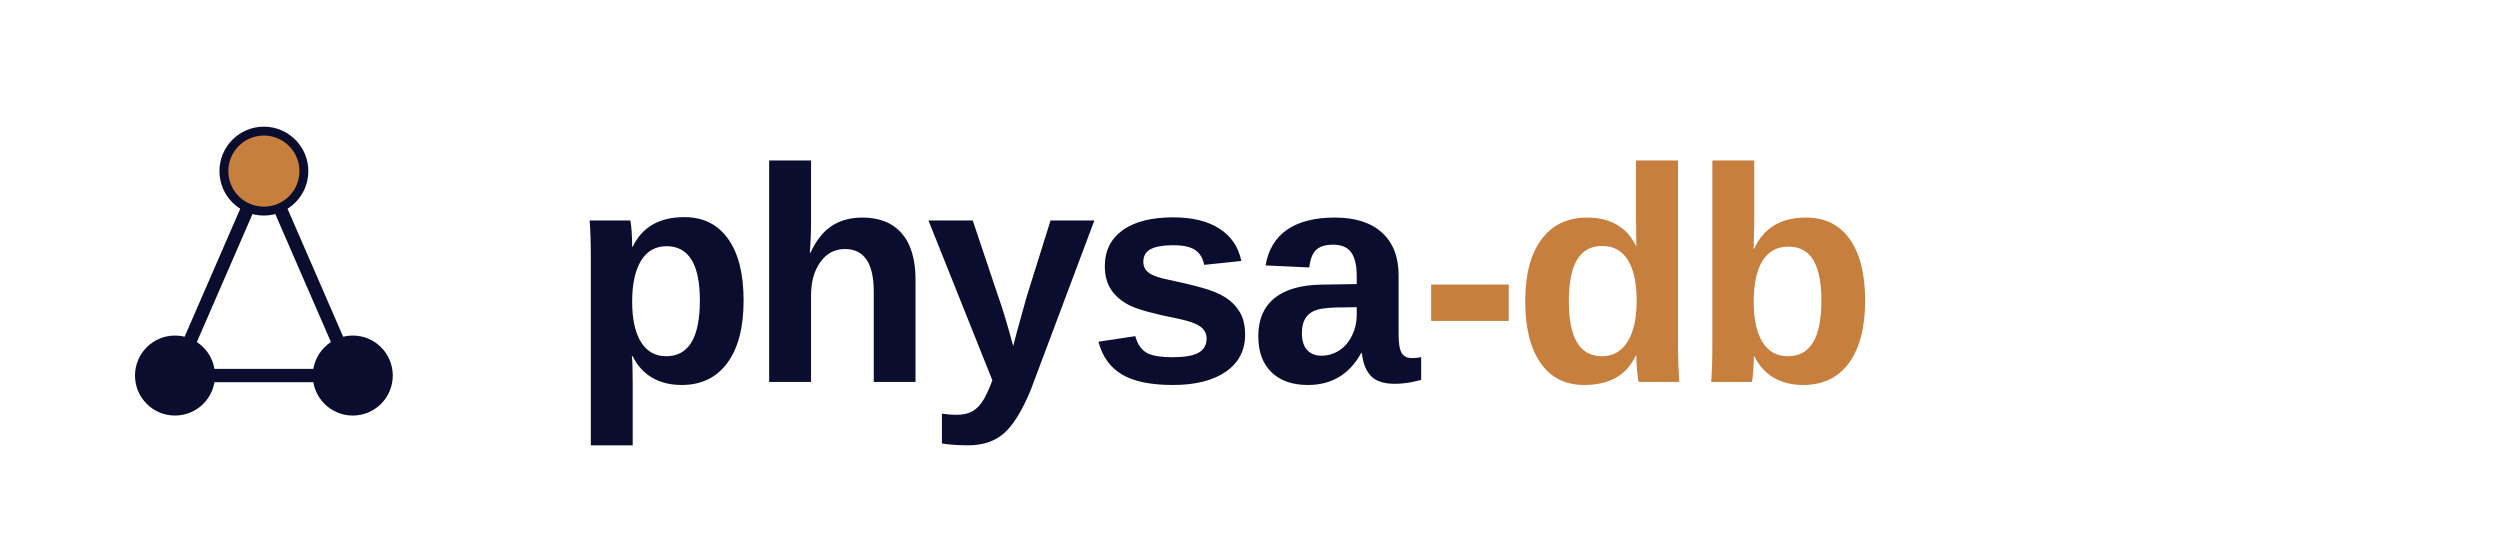
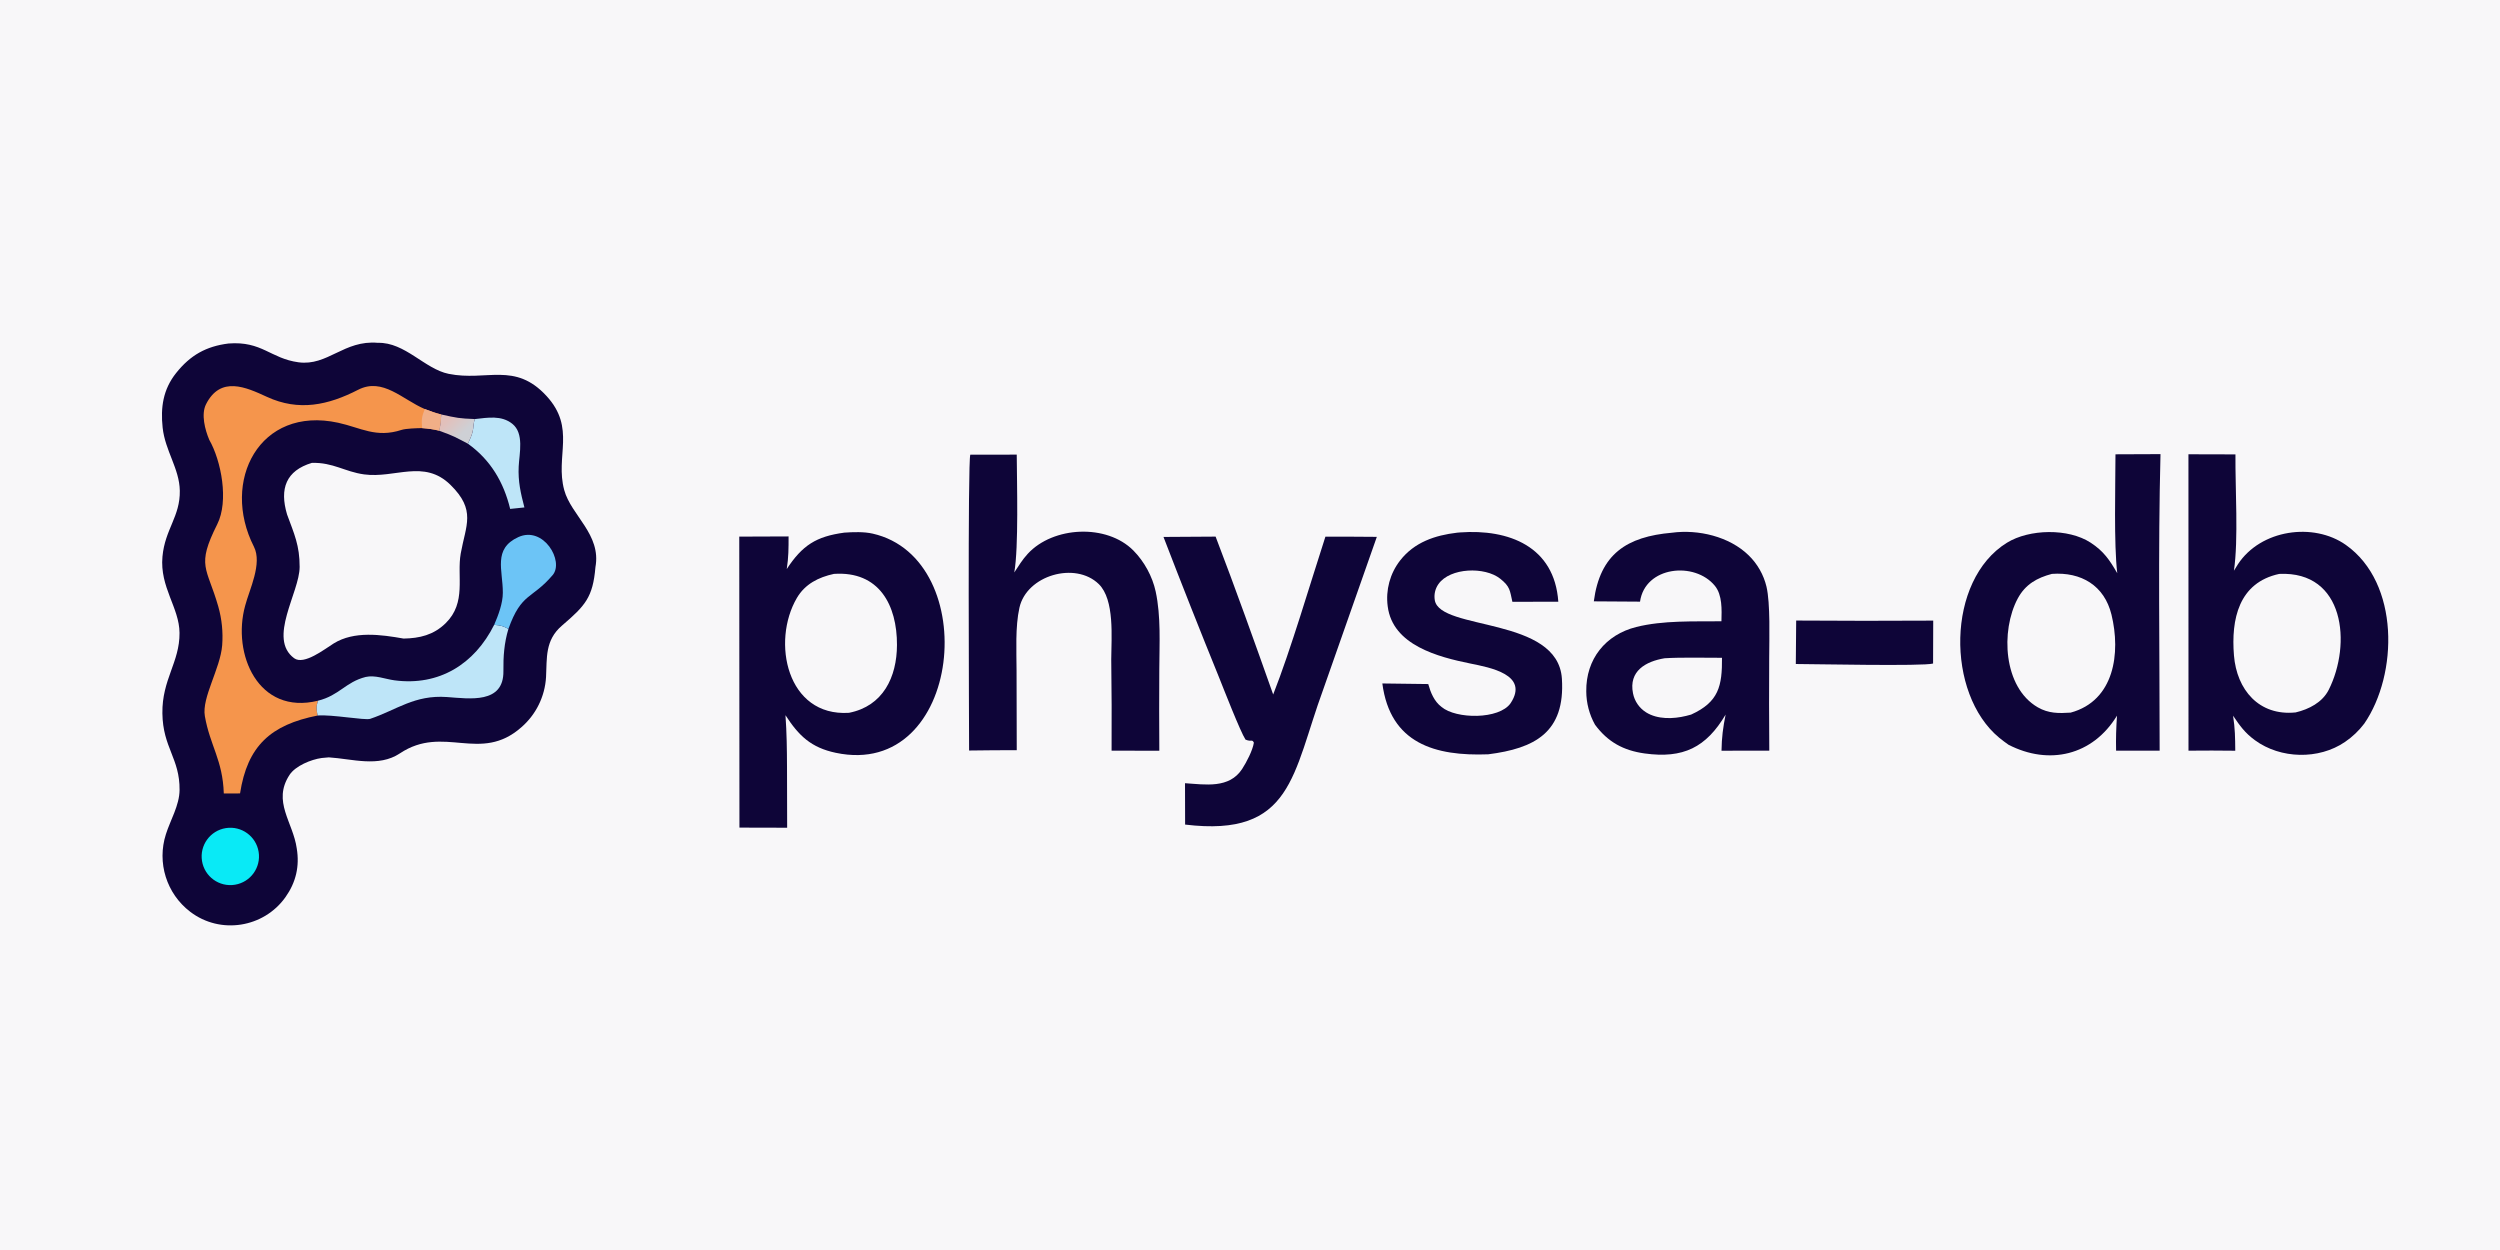
- <svg xmlns="http://www.w3.org/2000/svg" viewBox="0 0 360 80" width="360" height="80" role="img" aria-label="physa-db logo">
-   <g transform="translate(6, 8) scale(0.64)">
-     <line x1="30" y1="72" x2="70" y2="72" stroke="#0B0D2E" stroke-width="3" stroke-linecap="round" />
-     <line x1="30" y1="72" x2="50" y2="26" stroke="#0B0D2E" stroke-width="3" stroke-linecap="round" />
-     <line x1="50" y1="26" x2="70" y2="72" stroke="#0B0D2E" stroke-width="3" stroke-linecap="round" />
-     <circle cx="50" cy="26" r="9" fill="#C77F3E" stroke="#0B0D2E" stroke-width="2" />
-     <circle cx="30" cy="72" r="9" fill="#0B0D2E" />
-     <circle cx="70" cy="72" r="9" fill="#0B0D2E" />
-   </g>
-   <text x="82" y="55" font-family="system-ui, -apple-system, 'Segoe UI', 'Helvetica Neue', Arial, sans-serif" font-size="44" font-weight="800" fill="#0B0D2E" letter-spacing="-1.2">physa<tspan fill="#C77F3E">-db</tspan>
-   </text>
+ <svg xmlns="http://www.w3.org/2000/svg" height="768" preserveAspectRatio="none" style="display: block;" version="1.1" viewBox="0 0 2048 1024" width="1536">
+   <defs>
+     <linearGradient gradientUnits="userSpaceOnUse" id="Gradient1" x1="367.8" x2="379.187" y1="343.195" y2="354.867">
+       <stop class="stop0" offset="0" stop-color="rgb(226,192,187)" stop-opacity="1" />
+       <stop class="stop1" offset="1" stop-color="rgb(206,208,213)" stop-opacity="1" />
+     </linearGradient>
+   </defs>
+   <path d="M 0 0 L 2048 0 L 2048 1024 L 0 1024 L 0 0 z" fill="rgb(248,247,249)" transform="translate(0,0)" />
+   <path d="M 187.16 281.4 C 214.588 279.26 221.573 293.671 244.504 296.788 C 268.443 300.041 281.788 278.373 309.562 280.843 C 331.838 280.28 347.897 302.271 367.544 306.256 C 398.663 312.567 421.747 296.104 447.729 324.417 C 472.013 350.88 454.665 373.608 462.21 401.457 C 467.819 422.162 492.715 437.759 487.784 464.605 C 485.693 489.446 479.426 496.133 460.378 512.476 C 446.317 524.54 448.161 538.972 447.323 554.65 C 446.411 570.524 439.118 585.355 427.103 595.769 C 393.271 625.633 363.702 593.151 327.614 617.148 C 310.055 628.825 288.604 621.632 269.358 620.43 C 267.399 620.529 265.445 620.706 263.5 620.959 C 254.898 622.148 242.027 627.356 237.15 634.841 C 222.93 656.669 240.103 673.478 243.107 695.089 C 245.51 709.664 242.437 722.853 233.86 734.945 C 216.068 760.031 180.465 765.765 155.835 746.928 C 136.408 732.1 128.431 706.641 135.921 683.378 C 139.536 671.858 146.982 659.759 147.103 647.21 C 147.354 621.247 133.398 612.54 133.03 584.37 C 132.666 556.505 147.242 542.541 147.066 518.52 C 146.913 497.677 130.782 481.134 133.089 455.969 C 135.15 433.489 147.676 423.152 147.296 401.971 C 146.97 383.798 135.253 369.292 133.229 350.272 C 131.479 333.834 133.553 319.063 144.257 305.607 C 155.897 290.974 168.849 283.701 187.16 281.4 z" fill="rgb(14,5,56)" transform="translate(0,0)" />
+   <path d="M 255.465 379.195 C 272.855 378.685 282.424 386.463 298.299 388.631 C 323.667 392.048 347.314 375.953 368.972 397.141 C 390.244 417.952 381.578 430.179 377.433 453.407 C 374.088 472.155 382.383 493.598 365.045 510.561 C 355.162 520.232 343.728 522.879 330.629 523.116 C 312.201 519.87 290.163 516.711 273.368 527.106 C 266.126 531.588 249.04 545.141 240.977 539.217 C 219.092 523.14 245.436 485.333 245.466 464.428 C 245.492 446.806 241.073 437.559 235.153 421.415 C 228.868 400.26 234.334 385.589 255.465 379.195 z" fill="rgb(248,247,249)" transform="translate(0,0)" />
+   <path d="M 183.33 650.002 C 182.481 622.638 172.043 610.863 167.817 586.646 C 165.165 571.453 180.513 547.726 182.009 528.597 C 182.825 517.913 181.743 507.169 178.812 496.863 C 169.522 464.363 160.574 464.115 177.989 429.429 C 187.503 410.48 181.33 377.667 171.436 360.316 C 167.932 352.091 164.599 339.371 168.79 331.123 C 180.708 307.666 201.502 317.184 218.678 325.105 C 244.841 337.171 268.82 331.921 293.401 319.3 C 313.513 308.973 329.708 327.325 347.983 335.088 C 352.396 336.788 356.874 338.442 361.479 339.549 C 361.086 344.334 361.038 348.18 359.656 352.801 C 354.832 351.599 350.715 351.096 345.793 350.717 C 341.833 350.729 332.476 351.019 328.966 352.169 C 308.075 359.014 295.449 350.328 277.052 346.319 C 212.461 332.245 180.705 394.188 208.011 447.849 C 215.031 461.647 204.313 482.907 200.832 496.198 C 189.918 535.678 211.526 586.108 260.508 574.019 C 258.971 578.709 259.121 581.237 260.224 586.154 C 221.754 593.752 202.679 611.039 196.647 649.977 L 183.33 650.002 z" fill="rgb(245,149,76)" transform="translate(0,0)" />
+   <path d="M 347.983 335.088 C 352.396 336.788 356.874 338.442 361.479 339.549 C 361.086 344.334 361.038 348.18 359.656 352.801 C 354.832 351.599 350.715 351.096 345.793 350.717 C 345.231 343.681 345.446 341.505 347.983 335.088 z" fill="rgb(241,175,135)" transform="translate(0,0)" />
+   <path d="M 404.828 511.847 C 410.654 512.468 411.36 512.621 416.508 515.164 C 412.987 526.891 412.251 537.858 412.396 549.782 C 412.723 576.78 384.639 572.34 366.171 571.015 C 339.544 569.105 325.115 581.509 303.251 588.878 C 299.115 590.272 271.706 585.163 260.224 586.154 C 259.121 581.237 258.971 578.709 260.508 574.019 C 278.096 569.622 283.001 558.794 299.503 554.575 C 307.299 552.794 315.541 556.316 323.206 557.33 C 359.753 562.161 388.746 544.006 404.828 511.847 z" fill="rgb(190,229,248)" transform="translate(0,0)" />
+   <path d="M 404.828 511.847 C 408.244 503.964 411.923 494.215 411.919 485.534 C 411.986 467.066 403.679 449.583 424.565 440.012 C 445.303 430.508 462.36 459.834 452.711 471.148 C 435.559 491.26 427.269 485.197 416.508 515.164 C 411.36 512.621 410.654 512.468 404.828 511.847 z" fill="rgb(108,196,246)" transform="translate(0,0)" />
+   <path d="M 389.083 343.297 C 399.503 342.155 410.726 340.033 419.64 347.139 C 429.541 355.031 425.436 371.29 424.91 382.16 C 424.316 394.452 426.545 403.947 429.593 415.692 L 417.93 416.905 C 412.643 395.053 401.858 376.718 383.312 363.481 C 384.819 359.923 386.105 357.82 387.102 353.972 C 388.125 350.027 387.577 346.792 389.083 343.297 z" fill="rgb(190,229,248)" transform="translate(0,0)" />
+   <path d="M 185.049 678.379 C 197.829 676.379 209.821 685.089 211.874 697.861 C 213.926 710.633 205.266 722.661 192.503 724.766 C 179.664 726.884 167.55 718.162 165.486 705.315 C 163.421 692.468 172.193 680.39 185.049 678.379 z" fill="rgb(9,234,246)" transform="translate(0,0)" />
+   <path d="M 361.479 339.549 C 374.191 342.349 376.058 342.795 389.083 343.297 C 387.577 346.792 388.125 350.027 387.102 353.972 C 386.105 357.82 384.819 359.923 383.312 363.481 C 372.401 357.823 372.307 357.406 360.332 353.052 L 359.656 352.801 C 361.038 348.18 361.086 344.334 361.479 339.549 z" fill="url(#Gradient1)" transform="translate(0,0)" />
+   <path d="M 691.672 436.332 C 699.006 435.831 707.706 435.51 714.894 437.142 C 805.402 457.698 788.882 638.778 684.647 616.696 C 664.427 612.412 654.357 602.762 643.461 585.889 C 644.495 600.372 644.661 613.744 644.718 628.25 L 644.837 678.074 L 605.747 677.978 L 605.606 439.596 L 646 439.442 C 646.011 449.192 646.003 456.526 644.512 466.151 C 657.261 446.733 668.6 439.446 691.672 436.332 z" fill="rgb(14,5,56)" transform="translate(0,0)" />
+   <path d="M 683.135 470.139 C 720.264 467.616 734.906 495.763 734.804 528.38 C 734.722 554.671 723.42 578.491 695.456 583.941 C 644.571 587.155 631.81 525.656 652.809 489.827 C 659.519 478.377 670.608 472.862 683.135 470.139 z" fill="rgb(248,247,249)" transform="translate(0,0)" />
+   <path d="M 1792.77 372.141 L 1831.28 372.239 C 1831.04 400.089 1833.83 441.807 1830.03 467.507 C 1831.08 465.743 1832.16 464.002 1833.28 462.284 C 1851.99 433.713 1895.24 427.715 1921.68 446.371 C 1965.91 477.58 1964.53 552.412 1936.84 592.739 C 1932.42 598.594 1927.07 603.685 1921 607.811 C 1899.52 622.481 1868.21 621.756 1847.25 606.387 C 1838.99 600.332 1834.97 594.636 1829.34 586.321 C 1830.97 597.14 1831.04 603.988 1831.13 614.995 C 1818.36 614.828 1805.58 614.813 1792.81 614.949 L 1792.77 372.141 z" fill="rgb(14,5,56)" transform="translate(0,0)" />
+   <path d="M 1867.17 470.146 C 1920.89 467.64 1926.53 527.681 1907.69 565.098 C 1902.51 575.373 1891.5 581.05 1880.56 583.621 C 1850.45 586.662 1832.34 564.985 1830.06 536.949 C 1827.65 507.42 1833.84 477.306 1867.17 470.146 z" fill="rgb(248,247,249)" transform="translate(0,0)" />
+   <path d="M 1733 372.17 L 1769.88 372.02 C 1767.84 450.905 1769.21 535.627 1769.18 614.956 L 1733.5 614.969 C 1733.29 604.305 1733.56 596.817 1734.23 586.285 C 1714.31 618.938 1678.6 627.189 1645.33 610.076 C 1642.8 608.286 1640.13 606.32 1637.74 604.343 C 1594.06 568.215 1594.3 475.282 1644.13 444.584 C 1662.42 433.317 1694.32 432.601 1712.66 444.557 C 1723.42 451.573 1728.28 458.874 1734.46 469.589 C 1731.6 445.528 1732.97 397.936 1733 372.17 z" fill="rgb(14,5,56)" transform="translate(0,0)" />
+   <path d="M 1680.93 470.126 C 1704.91 468.412 1723.87 479.626 1729.71 503.451 C 1737.41 534.906 1732.14 574.064 1696.28 583.778 C 1686.6 584.418 1678.16 584.536 1669.31 579.413 C 1641.01 563.034 1638.85 516.648 1652.9 490.359 C 1659.16 478.641 1668.81 473.329 1680.93 470.126 z" fill="rgb(248,247,249)" transform="translate(0,0)" />
+   <path d="M 1369.62 436.411 C 1391.15 433.503 1416.71 439.463 1432.54 454.969 C 1439.72 461.962 1444.77 470.844 1447.1 480.588 C 1450.36 494.356 1449.37 523.109 1449.33 538.698 C 1449.17 564.113 1449.19 589.528 1449.4 614.943 L 1410.26 614.982 C 1410.42 604.16 1411.5 595.919 1413.63 585.384 C 1397.64 612.357 1378.85 621.594 1347.27 617.226 C 1330.04 614.842 1317.13 607.895 1306.62 593.66 C 1301.98 585.337 1299.52 575.977 1299.47 566.449 C 1299.11 539.891 1315.3 519.931 1340.41 513.638 C 1362.4 508.125 1387.55 509.176 1410.2 508.953 C 1410.44 499.516 1411.02 487.471 1404.83 479.903 C 1388.31 459.698 1347.62 463.818 1343.51 492.874 L 1305.65 492.624 C 1310.73 453.768 1332.76 439.604 1369.62 436.411 z" fill="rgb(14,5,56)" transform="translate(0,0)" />
+   <path d="M 1363.61 539.244 C 1377.42 538.382 1396.46 538.892 1410.66 538.864 C 1410.83 561.945 1408.05 575.076 1385.36 585.385 C 1383.99 585.774 1382.6 586.14 1381.21 586.482 C 1370.75 589.044 1357.83 589.457 1348.45 583.541 C 1342.9 580.051 1339.03 574.427 1337.76 567.995 C 1334.09 549.707 1348.19 541.85 1363.61 539.244 z" fill="rgb(248,247,249)" transform="translate(0,0)" />
+   <path d="M 794.873 372.475 L 832.911 372.428 C 833.042 395.95 834.547 448.262 830.907 468.927 C 834.616 463.355 837.421 458.588 841.936 453.678 C 862.698 431.096 906.647 428.91 928.507 451.022 C 937.338 459.955 944.069 472.207 946.732 484.594 C 951.145 505.117 949.778 527.471 949.7 548.5 C 949.557 570.668 949.562 592.837 949.715 615.004 L 910.612 614.944 C 910.758 590.004 910.663 565.062 910.328 540.124 C 910.426 522.194 913.232 491.325 900.12 478.48 C 880.83 459.713 841.014 471.32 835.124 497.814 C 831.604 513.645 832.741 533.06 832.765 549.381 L 832.919 614.537 C 820.015 614.471 806.817 614.721 793.888 614.828 C 793.849 591.62 792.722 377.449 794.873 372.475 z" fill="rgb(14,5,56)" transform="translate(0,0)" />
+   <path d="M 1085.77 439.658 C 1099.68 439.515 1113.96 439.737 1127.9 439.794 L 1084 564.775 C 1058.68 633.733 1059.09 686.202 970.846 675.495 L 970.759 641.602 C 987.257 642.673 1007.03 646.234 1017.62 629.843 C 1021.15 624.391 1026.18 614.784 1027.17 608.401 C 1025.66 605.249 1025.25 608.018 1020.31 605.874 C 1016.15 599.562 1002.26 563.939 998.76 555.203 C 983.193 516.897 967.983 478.447 953.131 439.858 L 995.826 439.59 C 1011.85 481.399 1028.02 526.656 1042.99 568.934 C 1057.44 532.198 1073.29 478.13 1085.77 439.658 z" fill="rgb(14,5,56)" transform="translate(0,0)" />
+   <path d="M 1193.67 436.371 C 1194.48 436.291 1195.28 436.222 1196.09 436.163 C 1235.98 433.256 1273.43 447.61 1276.57 492.942 L 1238.94 492.99 C 1236.85 483.679 1237.16 480.57 1228.95 474.052 C 1216.39 464.09 1187.97 464.942 1178.4 478.444 C 1175.67 482.294 1174.59 487.07 1175.39 491.72 C 1179.73 516.825 1276.26 504.918 1279.51 556.002 C 1282.31 600.122 1257.11 613.1 1219.15 617.929 C 1175.56 619.571 1138.88 609.098 1132.41 559.889 L 1170.02 560.379 C 1171.97 567.342 1174.85 574.549 1180.89 579.105 C 1192.73 589.176 1228.2 589.553 1237.51 576.031 C 1252.97 552.59 1220.22 546.77 1204.63 543.59 C 1178.25 538.209 1140.84 528.644 1136.81 496.707 C 1135.03 483.33 1138.69 469.796 1146.98 459.145 C 1158.64 444.17 1175.58 438.502 1193.67 436.371 z" fill="rgb(14,5,56)" transform="translate(0,0)" />
+   <path d="M 1471.43 508.349 C 1508.86 508.618 1546.28 508.637 1583.7 508.407 L 1583.58 543.564 C 1575.57 545.912 1485.56 543.98 1471.13 543.952 L 1471.43 508.349 z" fill="rgb(14,5,56)" transform="translate(0,0)" />
</svg>
